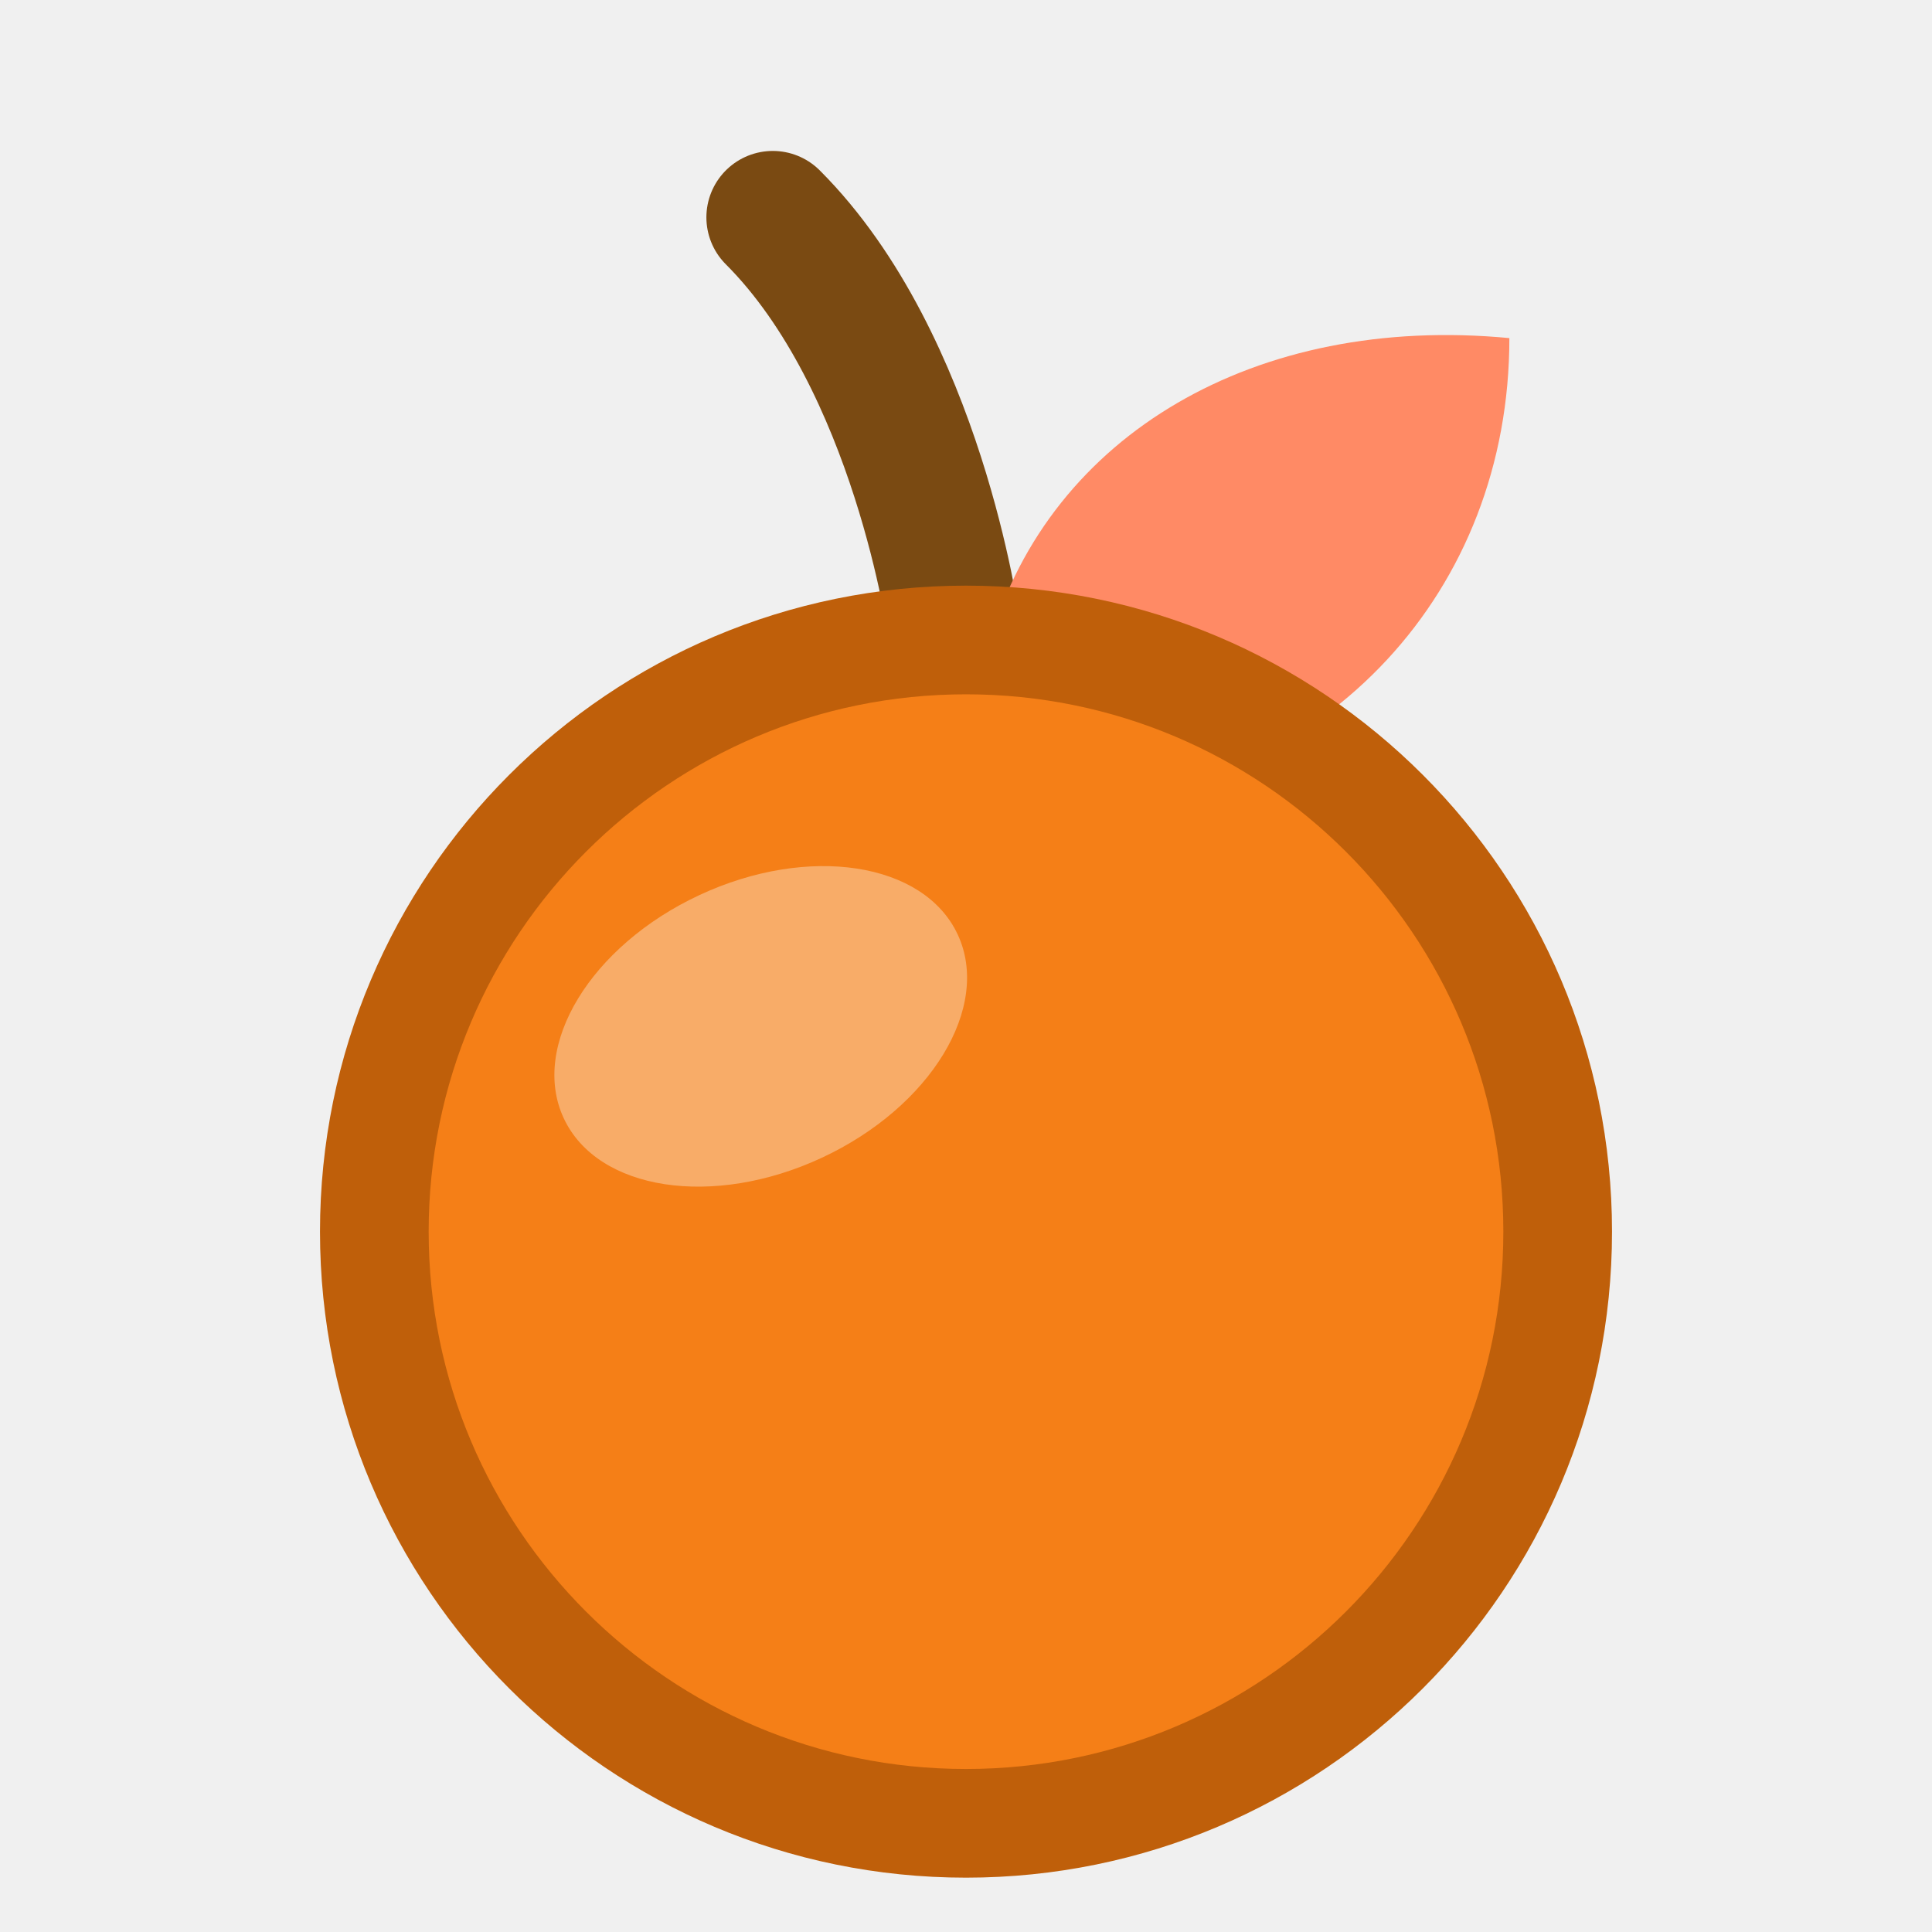
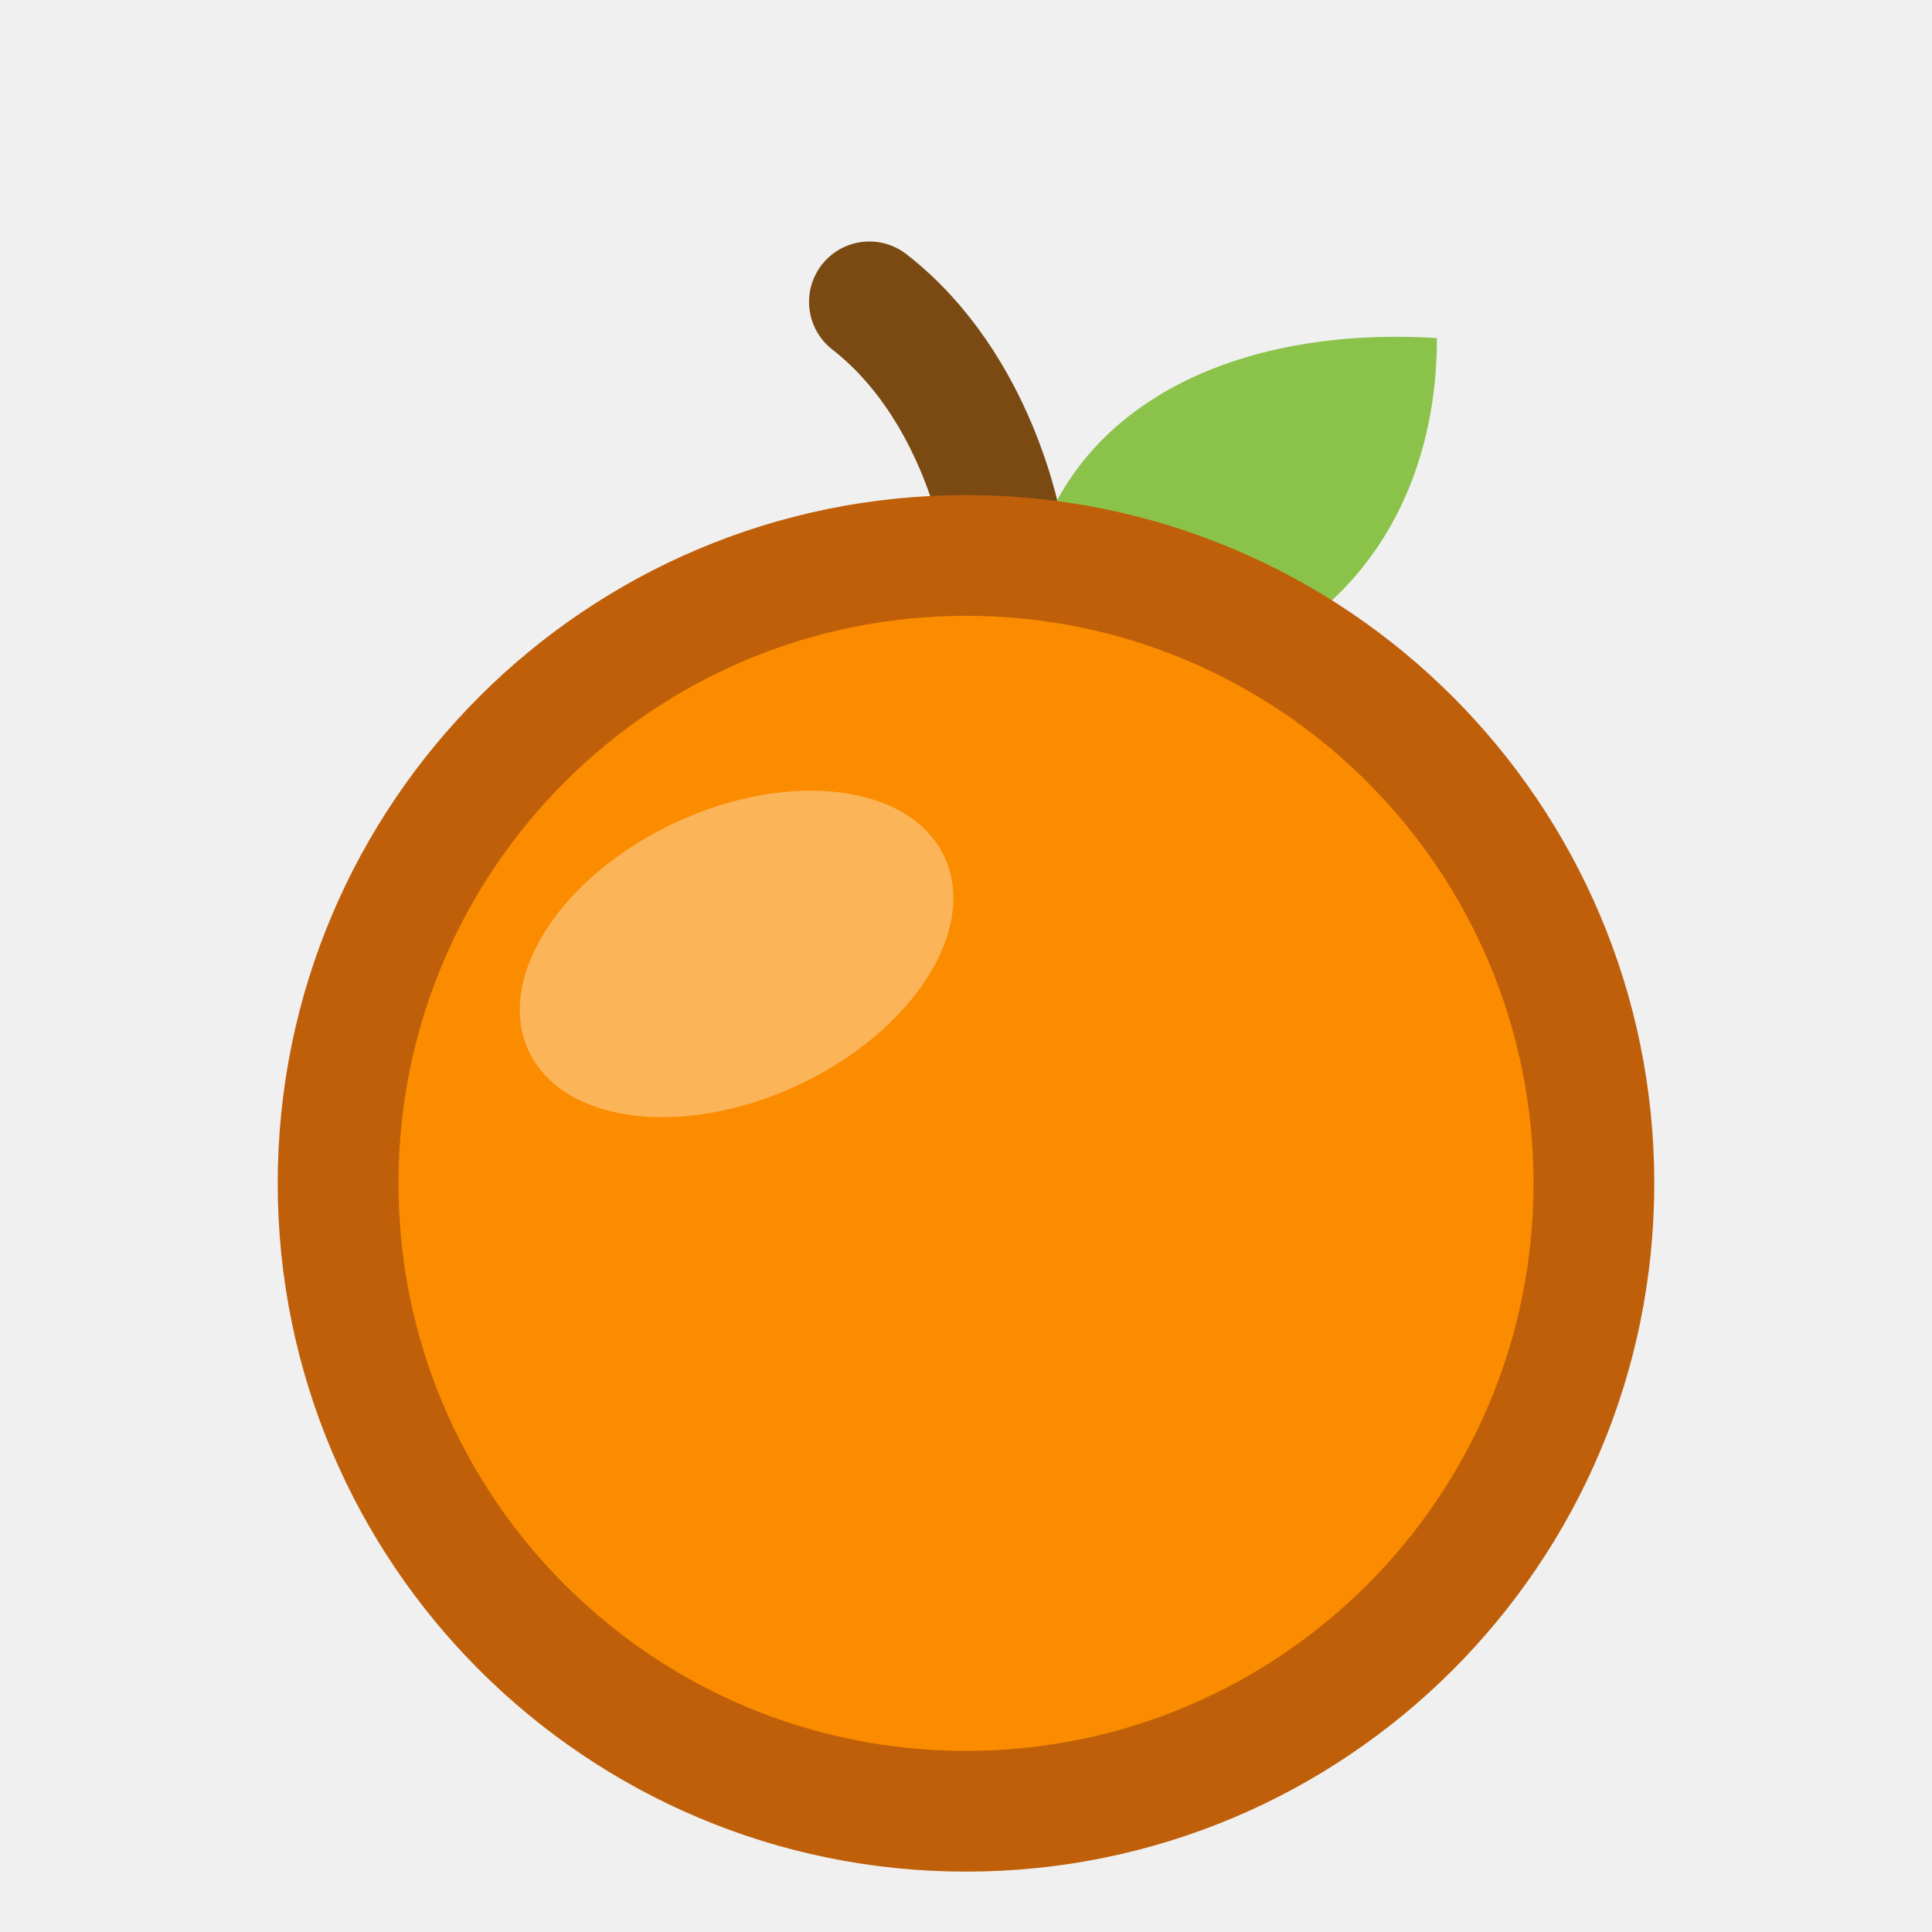
<svg xmlns="http://www.w3.org/2000/svg" width="16" height="16" viewBox="0 0 16 16">
-   <path d="M 7.9 5.2 C 7.9 5.2 7.6 3.0 6.4 1.8" stroke="#7a4a12" stroke-width="1.1" fill="none" stroke-linecap="round" />
-   <path d="M 8.2 5.3 C 8.7 3.6 10.4 2.6 12.5 2.8 C 12.5 4.9 11.0 6.5 8.9 6.7 C 8.6 6.6 8.4 6.0 8.2 5.3 Z" fill="#ff8a65" />
-   <circle cx="8" cy="10.2" r="4.9" fill="#f57f17" stroke="#bf5f0a" stroke-width="0.9" />
-   <ellipse cx="6.3" cy="8.5" rx="1.8" ry="1.2" fill="#ffffff" opacity="0.35" transform="rotate(-25 6.3 8.5)" />
+   <path d="M 8.3 4.4 C 8.3 4.4 8.1 3.2 7.2 2.5" stroke="#7a4a12" stroke-width="1" fill="none" stroke-linecap="round" />
+   <path d="M 8.6 4.5 C 9.0 3.3 10.3 2.7 11.9 2.8 C 11.9 4.4 10.9 5.6 9.2 5.7 C 9.0 5.6 8.8 5.1 8.6 4.5 Z" fill="#8bc34a" />
+   <circle cx="8" cy="9.8" r="5.2" fill="#fb8c00" stroke="#bf5f0a" stroke-width="1" />
+   <ellipse cx="6.1" cy="7.9" rx="1.9" ry="1.2" fill="#ffffff" opacity="0.35" transform="rotate(-25 6.1 7.9)" />
</svg>
